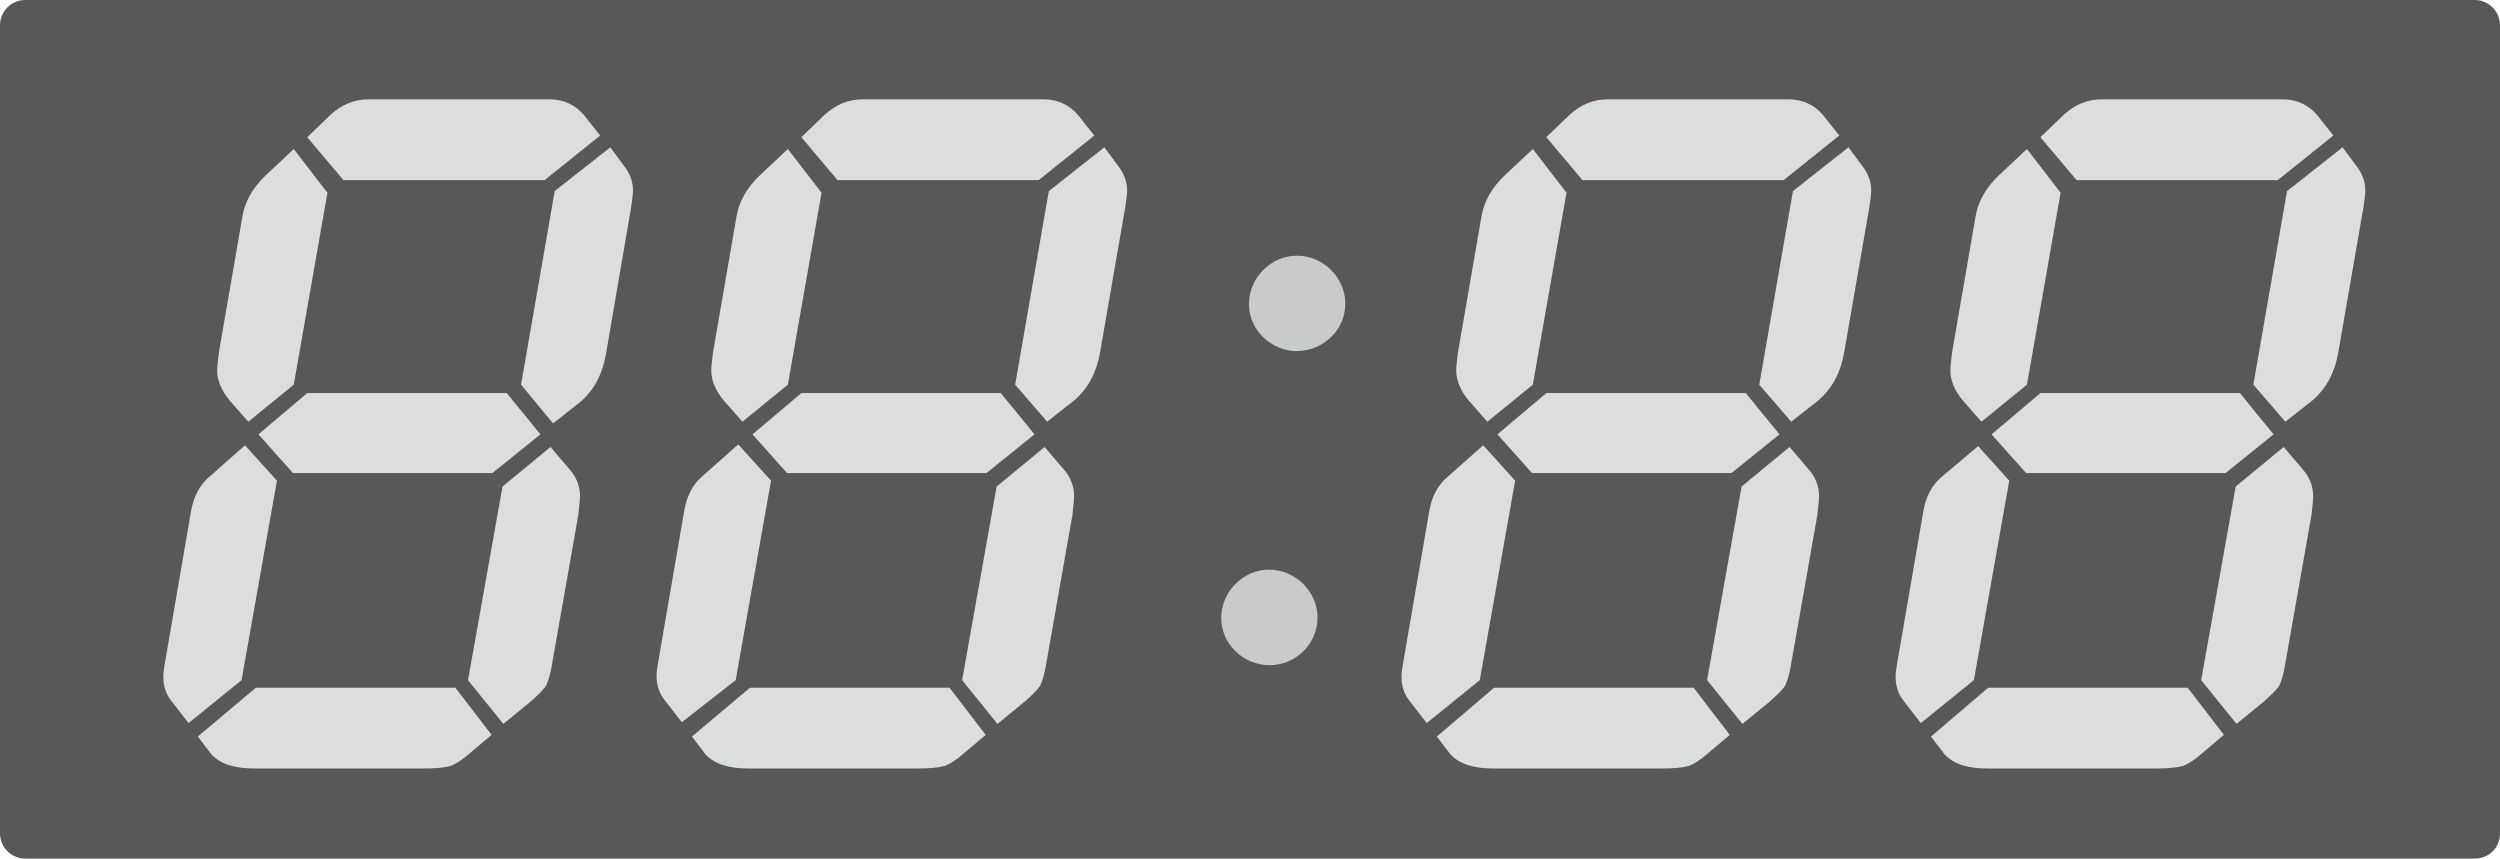
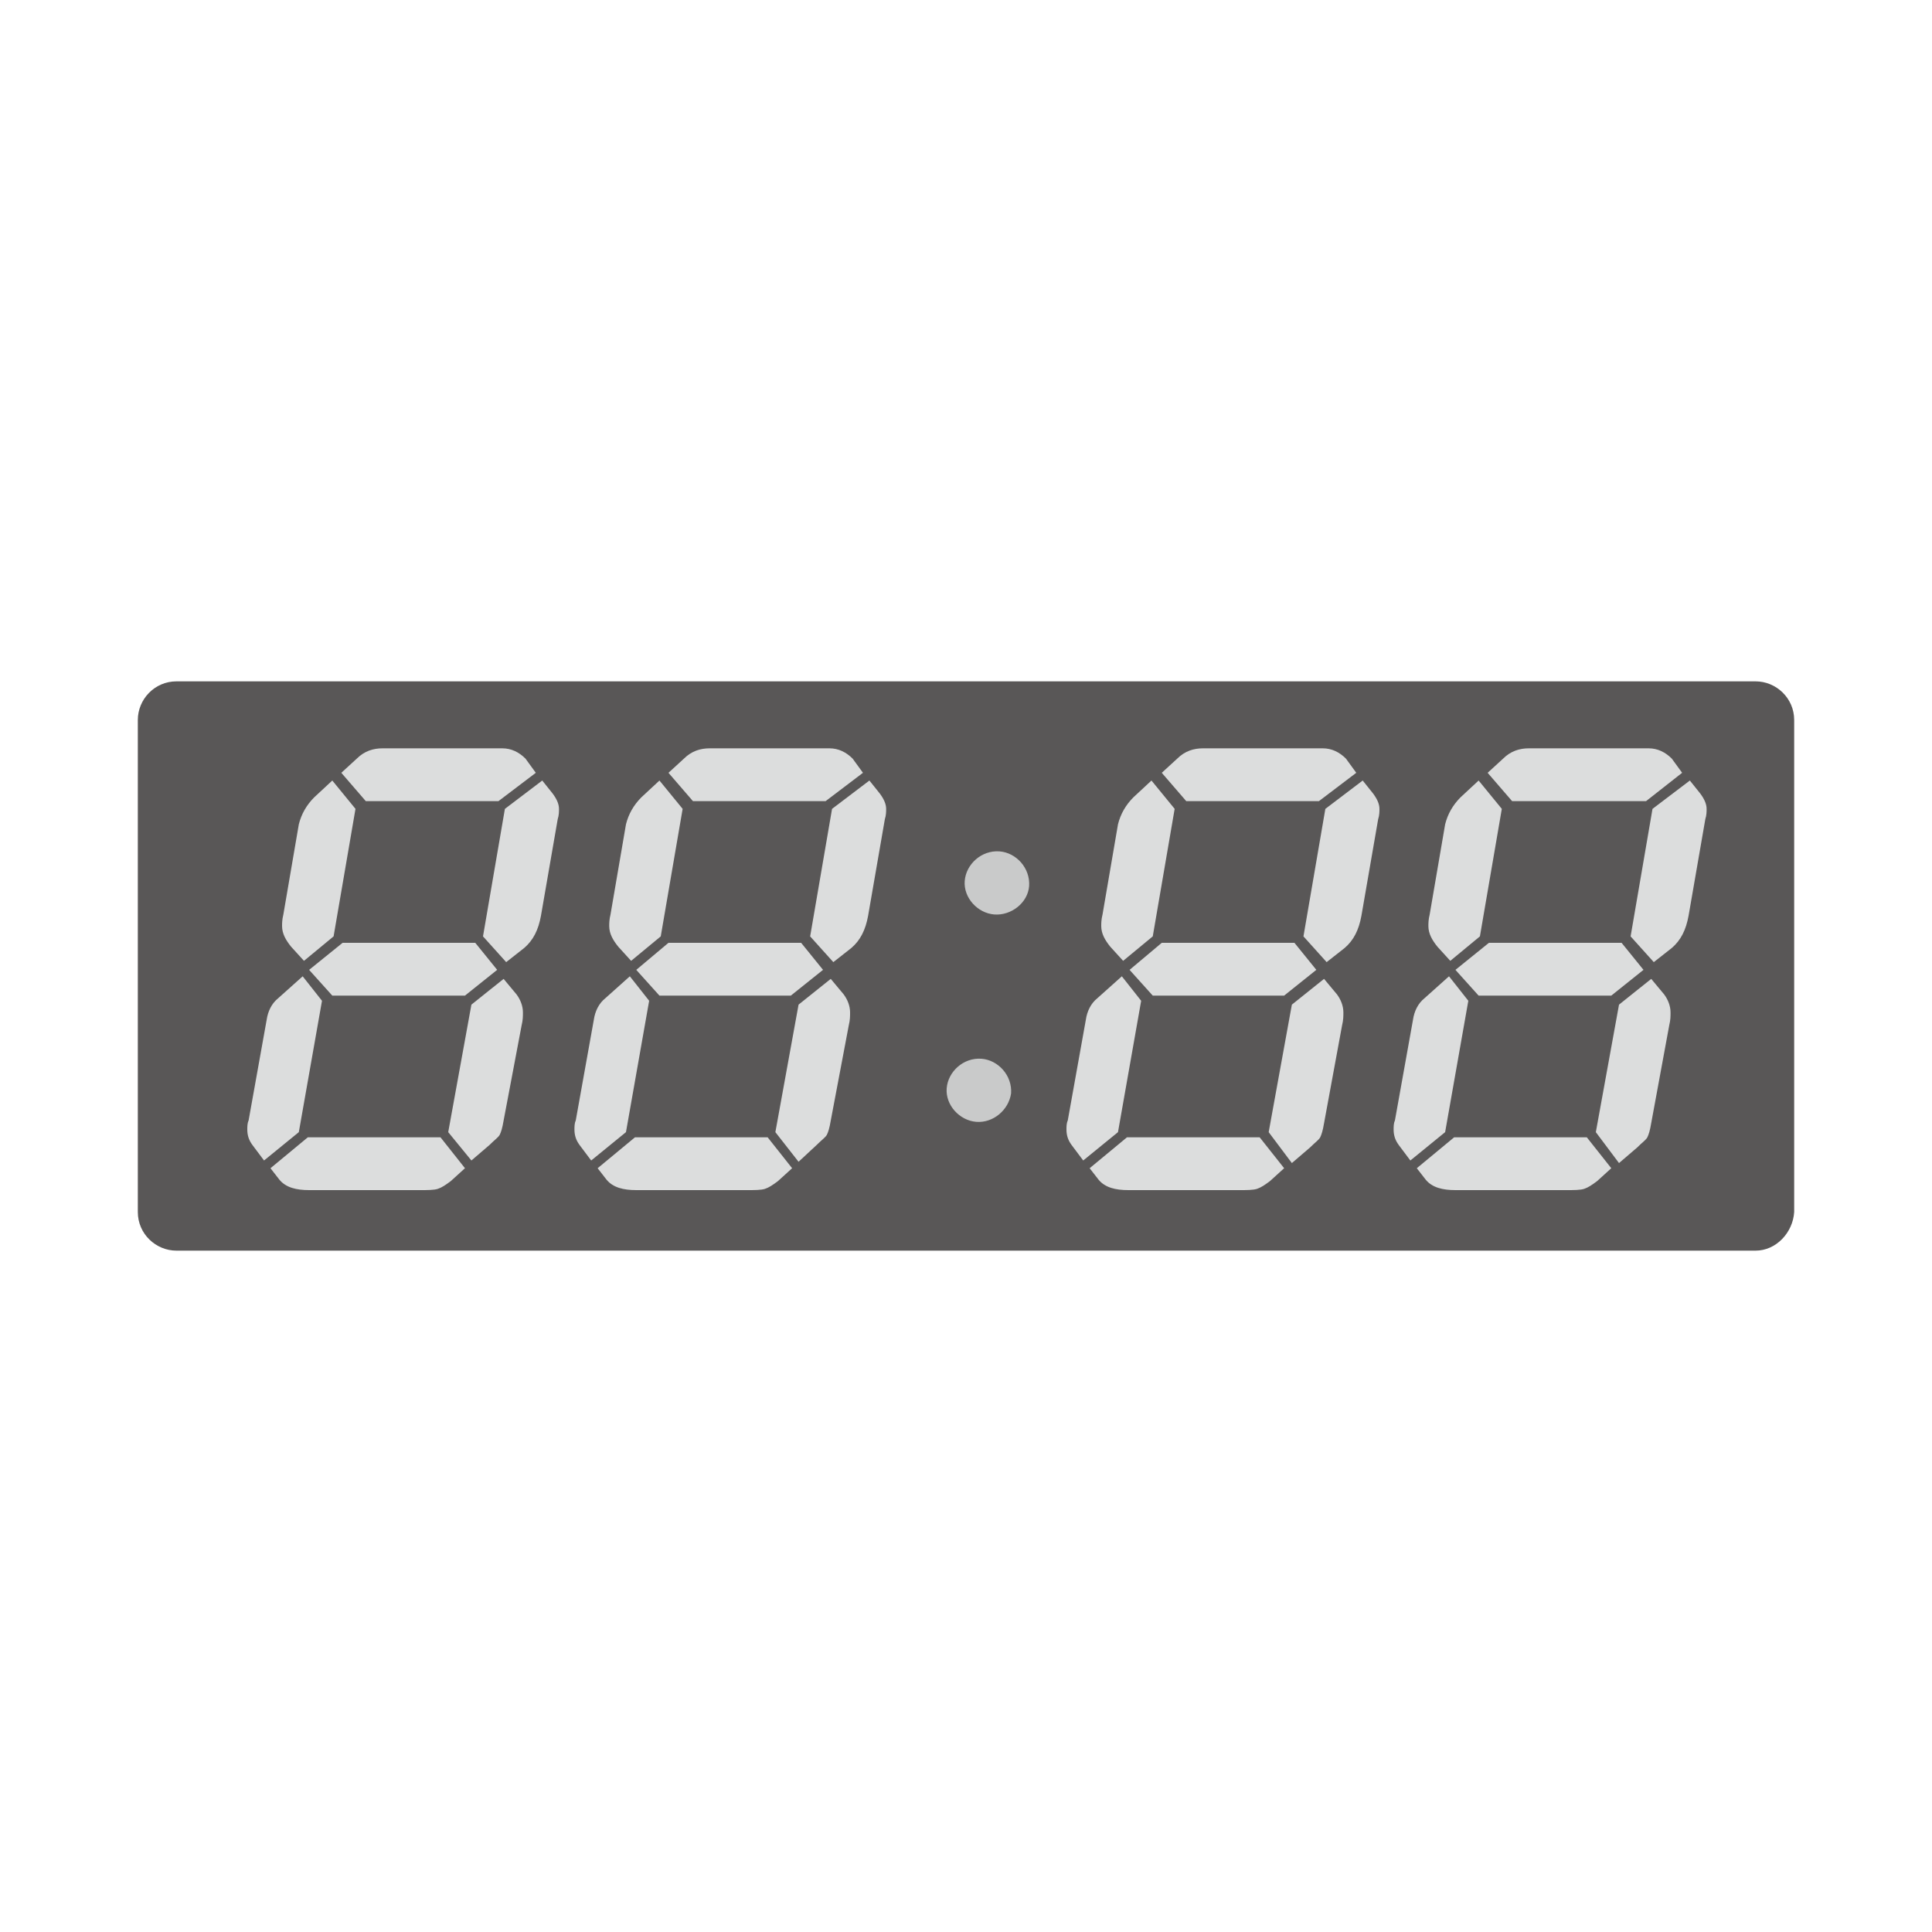
- <svg xmlns="http://www.w3.org/2000/svg" viewBox="0 0 297 102">
-   <g>
-     <path fill="#595757" d="M294 102H3c-1.6 0-3-1.3-3-3V3c0-1.6 1.3-3 3-3h291c1.6 0 3 1.3 3 3v96c0 1.7-1.3 3-3 3z" />
-     <path fill="#dcdddd" d="M32.9 57.1l-4.2 23.7-6.3 5.1-2.1-2.7c-.6-.8-.9-1.7-.9-2.8 0-.5.1-1.1.2-1.7l3.1-18c.3-1.7 1-3 2-3.9l4.4-3.9 3.8 4.2zm-2.5 24.6h23.7l4.3 5.6-2.6 2.2c-.9.8-1.7 1.3-2.3 1.5-.7.2-1.8.3-3.3.3H30.3c-2.4 0-4.1-.5-5.2-1.7l-1.6-2.1 6.9-5.8zm8.5-58.8l-4 22.8-5.4 4.4-2.2-2.5c-1-1.2-1.5-2.4-1.5-3.6 0-.5.1-1.2.2-2.1l2.8-16.2c.3-1.8 1.3-3.5 2.8-4.9l3.3-3.1 4 5.2zm-2.4 23.8h23.7l4 4.9-5.7 4.6H34.8l-4.1-4.6 5.8-4.9zm28.2-25.3H40.8l-4.3-5.1 2.7-2.6c1.4-1.3 2.9-1.9 4.6-1.9h21.5c1.7 0 3.1.7 4.1 1.9l1.9 2.4-6.6 5.3zm-9.1 59.4l4.1-23 5.7-4.7 2.3 2.7c.8.9 1.2 2 1.2 3.1 0 .6-.1 1.4-.2 2.3l-3.1 17.6c-.2 1.3-.5 2.2-.7 2.6-.2.4-.8 1-1.8 1.9L59.8 86l-4.2-5.2zm6.3-35.1l4-23 6.6-5.2 1.7 2.3c.7.9 1 1.9 1 2.8 0 .5-.1 1.1-.2 1.9L72 42c-.4 2.4-1.4 4.3-3 5.7l-3.3 2.6-3.8-4.6zM91.6 57.1l-4.2 23.7-6.4 5-2.1-2.7c-.6-.8-.9-1.7-.9-2.8 0-.5.1-1.1.2-1.7l3.1-18c.3-1.7 1-3 2-3.9l4.4-3.9 3.9 4.3zm-2.5 24.6h23.7l4.3 5.6-2.6 2.2c-.9.8-1.7 1.3-2.3 1.5-.7.2-1.8.3-3.3.3H89c-2.4 0-4.1-.5-5.2-1.7l-1.6-2.1 6.9-5.8zm8.5-58.8l-4 22.8-5.4 4.4-2.2-2.5c-1-1.2-1.5-2.4-1.5-3.6 0-.5.1-1.2.2-2.1l2.8-16.2c.3-1.8 1.3-3.5 2.8-4.9l3.3-3.1 4 5.2zm-2.4 23.8h23.7l4 4.9-5.7 4.6H93.5l-4.1-4.6 5.8-4.9zm28.2-25.3H99.5l-4.3-5.1 2.7-2.6c1.4-1.3 2.9-1.9 4.6-1.9H124c1.7 0 3.1.7 4.1 1.9l1.9 2.4-6.6 5.3zm-9.1 59.4l4.1-23 5.7-4.7 2.3 2.7c.8.9 1.2 2 1.2 3.1 0 .6-.1 1.4-.2 2.3l-3.1 17.6c-.2 1.3-.5 2.2-.7 2.6-.2.4-.8 1-1.8 1.9l-3.3 2.7-4.2-5.2zm6.3-35.1l4-23 6.6-5.2 1.7 2.3c.7.9 1 1.9 1 2.8 0 .5-.1 1.1-.2 1.9l-3 17.3c-.4 2.4-1.4 4.3-3 5.7l-3.3 2.6-3.8-4.4zM180 57.1l-4.2 23.7-6.3 5.1-2.1-2.7c-.6-.8-.9-1.7-.9-2.8 0-.5.1-1.1.2-1.7l3.1-18c.3-1.7 1-3 2-3.9l4.4-3.9 3.8 4.2zm-2.5 24.6h23.7l4.3 5.6-2.6 2.2c-.9.8-1.7 1.3-2.3 1.5-.7.2-1.8.3-3.3.3h-19.8c-2.4 0-4.1-.5-5.2-1.7l-1.6-2.1 6.8-5.8zm8.6-58.8l-4 22.8-5.4 4.4-2.2-2.5c-1-1.2-1.5-2.4-1.5-3.6 0-.5.1-1.2.2-2.1l2.8-16.2c.3-1.8 1.3-3.5 2.8-4.9l3.3-3.1 4 5.2zm-2.4 23.8h23.7l4 4.9-5.7 4.6H182l-4.1-4.6 5.8-4.9zm28.2-25.3H188l-4.3-5.1 2.7-2.6c1.4-1.3 2.9-1.9 4.6-1.9h21.5c1.7 0 3.1.7 4.1 1.9l1.9 2.4-6.6 5.3zm-9.1 59.4l4.1-23 5.7-4.7 2.3 2.7c.8.9 1.2 2 1.2 3.1 0 .6-.1 1.4-.2 2.3l-3.1 17.6c-.2 1.3-.5 2.2-.7 2.6-.2.4-.8 1-1.8 1.9L207 86l-4.2-5.2zm6.2-35.1l4-23 6.6-5.2 1.7 2.3c.7.9 1 1.9 1 2.8 0 .5-.1 1.1-.2 1.9l-3 17.3c-.4 2.4-1.4 4.3-3 5.7l-3.3 2.6-3.8-4.4zM238.7 57.1l-4.2 23.7-6.3 5.1-2.1-2.7c-.6-.8-.9-1.7-.9-2.8 0-.5.1-1.1.2-1.7l3.1-18c.3-1.7 1-3 2-3.9L235 53l3.7 4.1zm-2.5 24.6h23.7l4.3 5.6-2.6 2.2c-.9.8-1.7 1.3-2.3 1.5-.7.2-1.8.3-3.3.3h-19.8c-2.4 0-4.1-.5-5.2-1.7l-1.6-2.1 6.8-5.8zm8.6-58.8l-4 22.8-5.4 4.4-2.2-2.5c-1-1.2-1.5-2.4-1.5-3.6 0-.5.1-1.2.2-2.1l2.8-16.2c.3-1.8 1.3-3.5 2.8-4.9l3.3-3.1 4 5.2zm-2.4 23.8h23.7l4 4.9-5.7 4.6h-23.7l-4.1-4.6 5.8-4.9zm28.2-25.3h-23.9l-4.3-5.1 2.7-2.6c1.4-1.3 2.9-1.9 4.6-1.9h21.5c1.7 0 3.1.7 4.1 1.9l1.9 2.4-6.6 5.3zm-9.1 59.4l4.1-23 5.7-4.7 2.3 2.7c.8.9 1.2 2 1.2 3.1 0 .6-.1 1.4-.2 2.3l-3.1 17.6c-.2 1.3-.5 2.2-.7 2.6-.2.4-.8 1-1.8 1.9l-3.3 2.7-4.2-5.2zm6.2-35.1l4-23 6.6-5.2 1.7 2.3c.7.9 1 1.9 1 2.8 0 .5-.1 1.1-.2 1.9l-3 17.3c-.4 2.4-1.4 4.3-3 5.7l-3.3 2.6-3.8-4.4z" />
-     <path fill="#c9caca" d="M150.3 79c-3.1-.3-5.5-3-5.2-6.1s3.1-5.5 6.2-5.2c3.1.3 5.5 3.1 5.2 6.2s-3.1 5.4-6.2 5.1zm3.3-37.3c-3.1-.3-5.5-3-5.2-6.1s3.1-5.5 6.2-5.2c3.1.3 5.5 3.1 5.2 6.2-.3 3.1-3.1 5.3-6.2 5.1z" />
+ <svg xmlns="http://www.w3.org/2000/svg" viewBox="0 0 150 150">
+   <style>
+     .st3{fill:#dcdddd}
+   </style>
+   <g id="屏幕">
+     <path id="XMLID_2_" fill="#595757" d="M136.3 97.1H13.7c-1.6 0-3-1.3-3-3V55.9c0-1.6 1.3-3 3-3h122.6c1.6 0 3 1.3 3 3v38.2c-.1 1.6-1.4 3-3 3z" />
+   </g>
+   <g id="数字">
+     <path d="M25 77.7l-1.8 10.2-2.7 2.2-.9-1.2c-.3-.4-.4-.8-.4-1.2 0-.2 0-.5.1-.7l1.4-7.8c.1-.7.4-1.3.9-1.7l1.9-1.7 1.5 1.9zm-1.1 10.6h10.3l1.9 2.4-1.1 1c-.4.3-.7.5-1 .6-.3.1-.8.1-1.4.1H24c-1 0-1.8-.2-2.3-.8l-.7-.9 2.9-2.4zm3.7-25.5l-1.7 9.9-2.3 1.9-1-1.1c-.4-.5-.7-1-.7-1.6 0-.2 0-.5.1-.9l1.2-7c.2-.8.6-1.5 1.2-2.1l1.4-1.3 1.8 2.2zm-1 10.4h10.3l1.7 2.1-2.5 2H25.8l-1.8-2 2.6-2.1zm12.1-11H28.4L26.5 60l1.2-1.1c.6-.6 1.3-.8 2-.8H39c.7 0 1.3.3 1.8.8l.8 1.1-2.9 2.2zm-3.9 25.7l1.8-9.9 2.5-2 1 1.2c.3.4.5.9.5 1.4 0 .3 0 .6-.1 1L39.1 87c-.1.6-.2.9-.3 1.1-.1.2-.4.4-.8.8l-1.4 1.2-1.8-2.2zm2.7-15.2l1.7-9.9 2.9-2.2.8 1c.3.4.5.8.5 1.2 0 .2 0 .5-.1.8L42 71.1c-.2 1.1-.6 1.9-1.3 2.5l-1.4 1.1-1.8-2zM50.4 77.7l-1.8 10.2-2.7 2.2-.9-1.2c-.3-.4-.4-.8-.4-1.2 0-.2 0-.5.1-.7l1.4-7.8c.1-.7.4-1.3.9-1.7l1.9-1.7 1.5 1.9zm-1.1 10.6h10.3l1.9 2.4-1.1 1c-.4.3-.7.5-1 .6-.3.1-.8.1-1.4.1h-8.6c-1 0-1.8-.2-2.3-.8l-.7-.9 2.9-2.4zM53 62.8l-1.7 9.9-2.3 1.9-1-1.1c-.4-.5-.7-1-.7-1.6 0-.2 0-.5.1-.9l1.2-7c.2-.8.6-1.5 1.2-2.1l1.4-1.3 1.8 2.2zm-1.1 10.4h10.3l1.7 2.1-2.5 2H51.2l-1.8-2 2.5-2.1zm12.2-11H53.8L51.9 60l1.2-1.1c.6-.6 1.3-.8 2-.8h9.3c.7 0 1.3.3 1.8.8L67 60l-2.9 2.2zm-3.9 25.7L62 78l2.5-2 1 1.2c.3.4.5.9.5 1.4 0 .3 0 .6-.1 1L64.5 87c-.1.6-.2.9-.3 1.1-.1.2-.4.4-.8.8L62 90.2l-1.8-2.3zm2.7-15.2l1.7-9.9 2.9-2.2.8 1c.3.4.5.8.5 1.2 0 .2 0 .5-.1.8l-1.3 7.5c-.2 1.1-.6 1.9-1.3 2.5l-1.4 1.1-1.8-2zM88.6 77.7l-1.8 10.2-2.7 2.2-.9-1.2c-.3-.4-.4-.8-.4-1.2 0-.2 0-.5.1-.7l1.4-7.8c.1-.7.4-1.3.9-1.7l1.9-1.7 1.5 1.9zm-1.1 10.6h10.3l1.9 2.4-1.1 1c-.4.3-.7.5-1 .6-.3.1-.8.1-1.4.1h-8.6c-1 0-1.8-.2-2.3-.8l-.7-.9 2.9-2.4zm3.7-25.5l-1.7 9.9-2.3 1.9-1-1.1c-.4-.5-.7-1-.7-1.6 0-.2 0-.5.1-.9l1.2-7c.2-.8.6-1.5 1.2-2.1l1.4-1.3 1.8 2.2zm-1 10.4h10.3l1.7 2.1-2.5 2H89.5l-1.8-2 2.5-2.1zm12.2-11H92.1L90.2 60l1.2-1.1c.6-.6 1.3-.8 2-.8h9.3c.7 0 1.3.3 1.8.8l.8 1.1-2.9 2.2zm-3.9 25.7l1.8-9.9 2.5-2 1 1.2c.3.4.5.9.5 1.4 0 .3 0 .6-.1 1l-1.4 7.6c-.1.6-.2.9-.3 1.1-.1.2-.4.4-.8.8l-1.4 1.2-1.8-2.4zm2.7-15.2l1.7-9.9 2.9-2.2.8 1c.3.4.5.8.5 1.2 0 .2 0 .5-.1.8l-1.3 7.5c-.2 1.1-.6 1.9-1.3 2.5l-1.4 1.1-1.8-2zM114 77.7l-1.8 10.2-2.7 2.2-.9-1.2c-.3-.4-.4-.8-.4-1.2 0-.2 0-.5.1-.7l1.4-7.8c.1-.7.4-1.3.9-1.7l1.9-1.7 1.5 1.9zm-1.1 10.6h10.3l1.9 2.4-1.1 1c-.4.3-.7.5-1 .6-.3.1-.8.1-1.4.1H113c-1 0-1.8-.2-2.3-.8l-.7-.9 2.9-2.4zm3.7-25.5l-1.7 9.9-2.3 1.9-1-1.1c-.4-.5-.7-1-.7-1.6 0-.2 0-.5.1-.9l1.2-7c.2-.8.6-1.5 1.2-2.1l1.4-1.3 1.8 2.2zm-1 10.4h10.3l1.7 2.1-2.5 2h-10.3l-1.8-2 2.6-2.1zm12.2-11h-10.4l-1.9-2.2 1.2-1.1c.6-.6 1.3-.8 2-.8h9.3c.7 0 1.3.3 1.8.8l.8 1.1-2.8 2.2zm-3.9 25.7l1.8-9.9 2.5-2 1 1.2c.3.4.5.9.5 1.4 0 .3 0 .6-.1 1l-1.4 7.6c-.1.6-.2.9-.3 1.1-.1.2-.4.4-.8.8l-1.4 1.2-1.8-2.4zm2.7-15.2l1.7-9.9 2.9-2.2.8 1c.3.4.5.8.5 1.2 0 .2 0 .5-.1.8l-1.3 7.5c-.2 1.1-.6 1.9-1.3 2.5l-1.4 1.1-1.8-2z" class="st3" />
+     <g>
+       <path fill="#c9caca" d="M75.8 87.1c-1.3-.1-2.4-1.3-2.3-2.6.1-1.3 1.3-2.4 2.7-2.3 1.3.1 2.4 1.3 2.3 2.7-.2 1.3-1.4 2.3-2.7 2.2zM77.2 71c-1.3-.1-2.4-1.3-2.3-2.6.1-1.3 1.3-2.4 2.7-2.3 1.3.1 2.4 1.3 2.3 2.7-.1 1.3-1.4 2.3-2.7 2.2z" />
+     </g>
  </g>
</svg>
